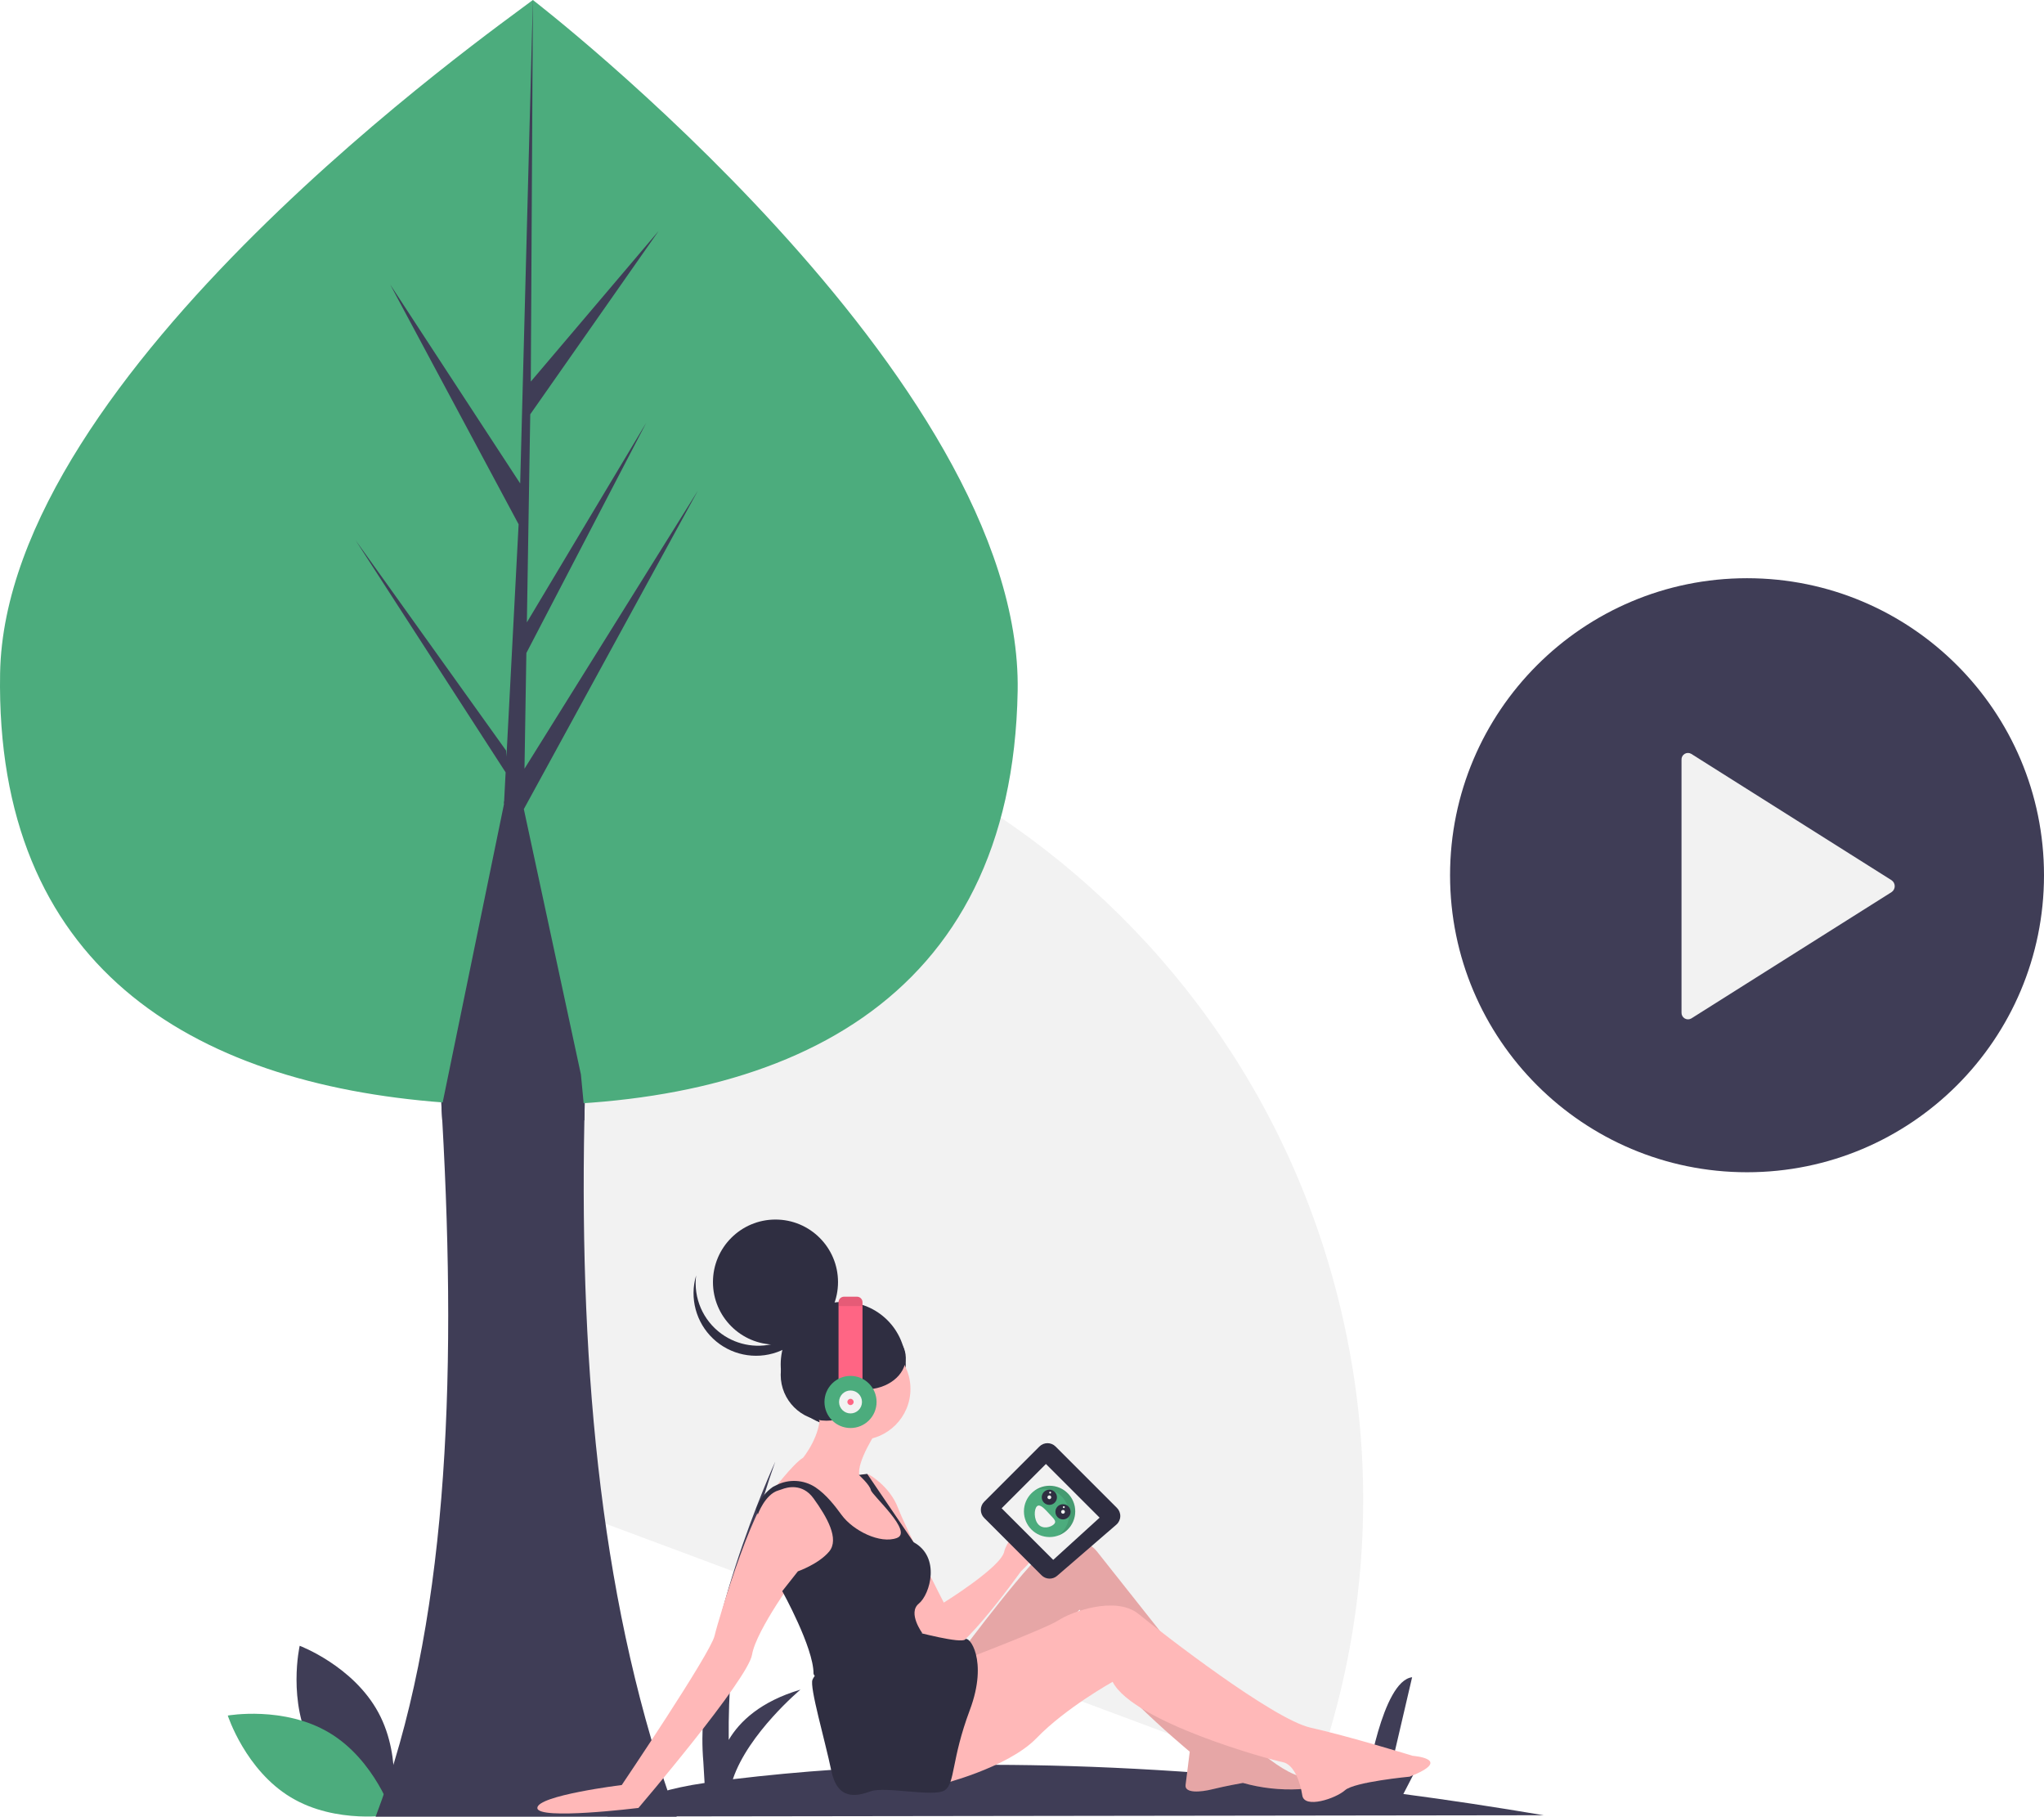
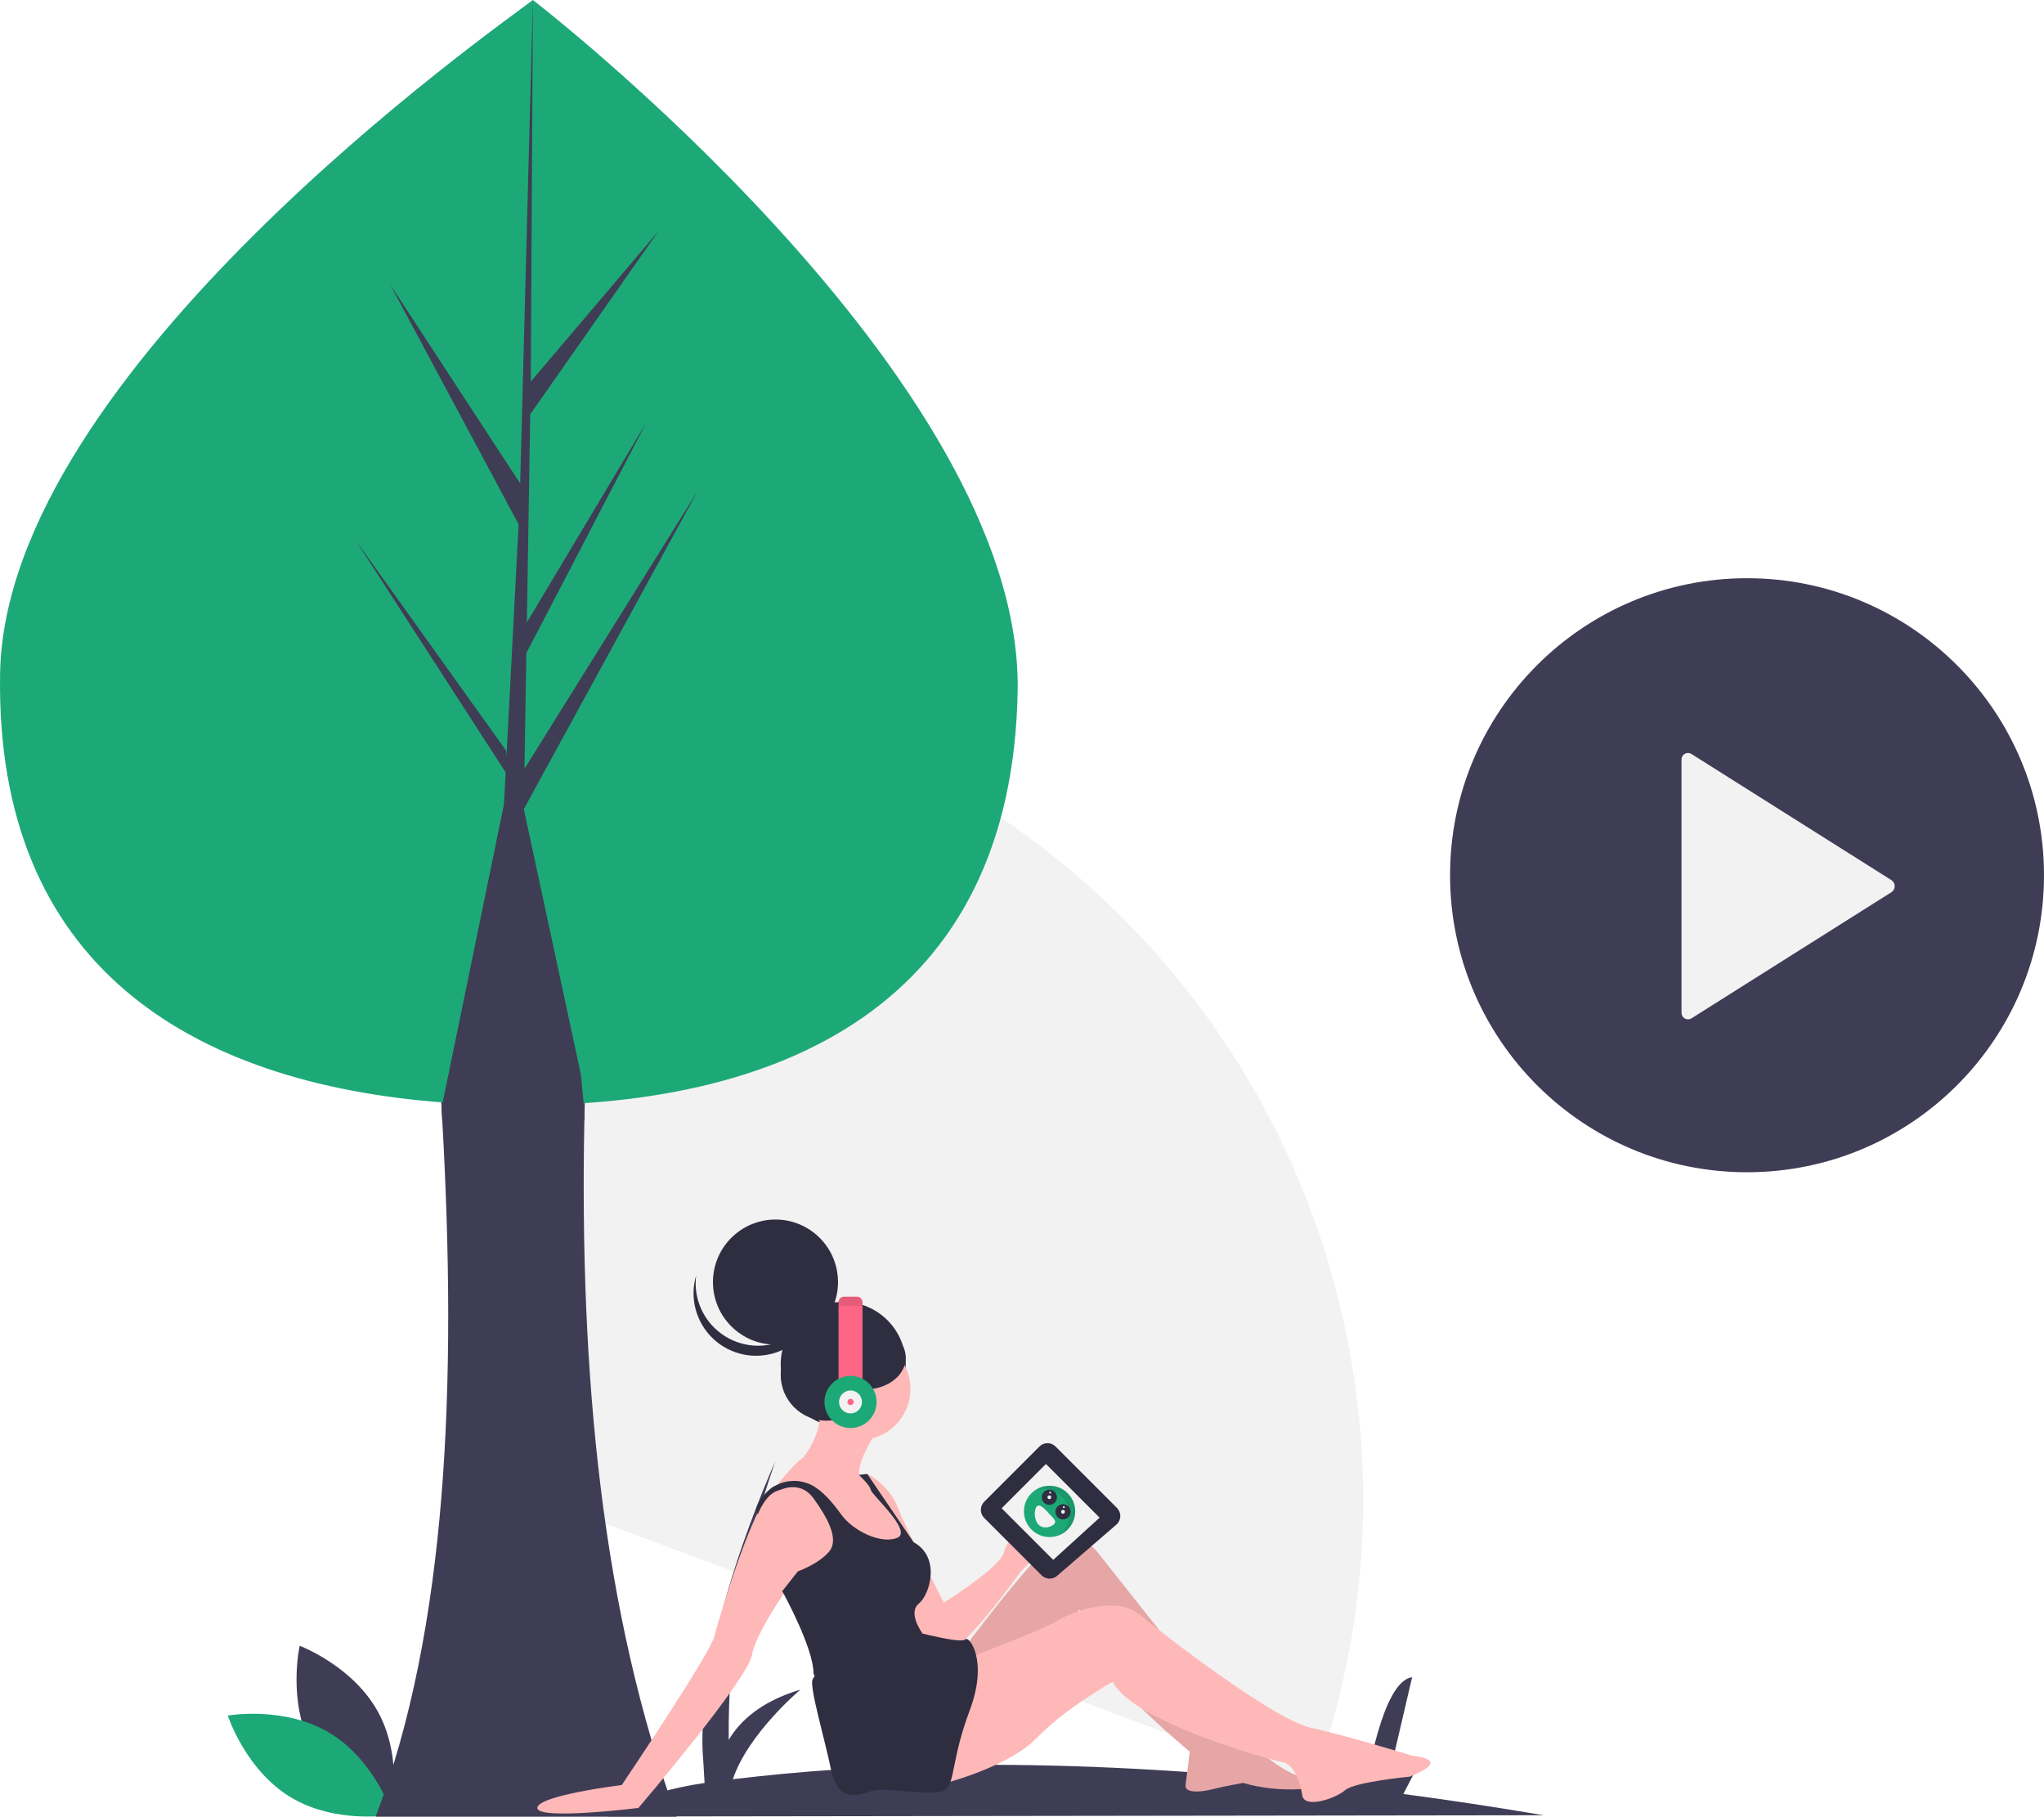
<svg xmlns="http://www.w3.org/2000/svg" id="f6781722-f228-421a-a89e-cafb7a52e09a" data-name="Layer 1" width="936.067" height="831.85" viewBox="0 0 936.067 831.85">
  <circle cx="800.067" cy="400.754" r="136" fill="#3f3d56" />
  <path d="M305.951,351.124l73.501,369.492L732.442,852.319a374.936,374.936,0,0,0,16.502-205.203C708.35,443.051,510.016,310.531,305.951,351.124Z" transform="translate(-131.9663 -34.07501)" fill="#f2f2f2" />
  <path d="M274.975,834.611c11.55,21.42,36.063,30.615,36.063,30.615s5.787-25.533-5.763-46.953-36.063-30.615-36.063-30.615S263.425,813.191,274.975,834.611Z" transform="translate(-131.9663 -34.07501)" fill="#3f3d56" />
-   <path d="M282.914,827.564C303.766,840.109,311.797,865.028,311.797,865.028s-25.777,4.579-46.63-7.967-28.883-37.464-28.883-37.464S262.061,815.018,282.914,827.564Z" transform="translate(-131.9663 -34.07501)" fill="#4cac7d" />
+   <path d="M282.914,827.564C303.766,840.109,311.797,865.028,311.797,865.028s-25.777,4.579-46.63-7.967-28.883-37.464-28.883-37.464S262.061,815.018,282.914,827.564Z" transform="translate(-131.9663 -34.07501)" fill="#1DA977" />
  <path d="M303.98,865.925c32.67-85.93,37.39-197.12,30.53-318.79q-.15-2.88-.33-5.78-1.545-26.31-3.76-53.21h71.31q-1.455,27.93-2.07,55.32c-.03,1.21-.05,2.41-.08,3.6-2.28,116.92,8.19,225.56,42.29,318.86Z" transform="translate(-131.9663 -34.07501)" fill="#3f3d56" />
  <path d="M838.923,865.249q-33.42-5.662-64.281-9.725l8.133-15.769c-2.743-.953-14.792,8.078-14.792,8.078L778.657,802.058C764.864,803.721,757.851,850.46,757.851,850.46l-15.411-15.802,7.461,17.766c-62.968-7.415-117.349-10.165-163.09-10.264l6.961-13.497c-2.743-.953-14.792,8.078-14.792,8.078l10.674-45.775c-13.793,1.663-20.806,48.402-20.806,48.402l-15.411-15.802,7.902,18.817a916.123,916.123,0,0,0-93.754,6.368c7.041-21.026,30.96-41.023,30.96-41.023-18.267,5.433-27.849,14.537-32.855,23.024a368.672,368.672,0,0,1,21.309-127.381S449.242,785.533,454.06,840.684l.576,9.793c-32.009,4.583-44.602,15.352-44.602,15.352Z" transform="translate(-131.9663 -34.07501)" fill="#3f3d56" />
-   <path d="M598.014,350.437c-2.482,143.567-107.672,191.885-236.35,189.661q-4.483-.078-8.922-.236-8.943-.313-17.693-.973C219.028,530.153,129.702,475.897,132.01,342.38,134.399,204.207,359.589,46.688,376,34.075,376.014,34.075,600.496,206.881,598.014,350.437Z" transform="translate(-131.9663 -34.07501)" fill="#4cac7d" />
+   <path d="M598.014,350.437c-2.482,143.567-107.672,191.885-236.35,189.661q-4.483-.078-8.922-.236-8.943-.313-17.693-.973C219.028,530.153,129.702,475.897,132.01,342.38,134.399,204.207,359.589,46.688,376,34.075,376.014,34.075,600.496,206.881,598.014,350.437Z" transform="translate(-131.9663 -34.07501)" fill="#1DA977" />
  <circle cx="386.163" cy="624.753" r="28.636" fill="#2f2e41" />
  <circle cx="355.141" cy="587.048" r="28.636" fill="#2f2e41" />
  <path d="M462.407,644.836a28.638,28.638,0,0,0,44.222-15.036A28.638,28.638,0,1,1,450.767,618.056,28.627,28.627,0,0,0,462.407,644.836Z" transform="translate(-131.9663 -34.07501)" fill="#2f2e41" />
  <circle cx="393.561" cy="635.968" r="23.386" fill="#ffb8b8" />
  <path d="M533.641,689.134s-9.545,14.318-8.114,20.523c0,0,6.205,2.864,6.205,3.818s5.727,10.023,5.727,10.023l6.682,9.068,2.864,11.932H533.164l-15.273-11.932L503.096,716.339s-10.023-4.773-15.273-.955l-2.864,2.386s10.023-13.364,14.795-16.227c0,0,8.591-10.5,7.636-21Z" transform="translate(-131.9663 -34.07501)" fill="#ffb8b8" />
  <path d="M529.823,709.18s9.545,5.25,13.364,15.273,21,43.432,21,43.432,1.432,21.477.477,22.432-11.932-9.545-13.841-12.409-9.545-37.227-9.545-37.227l-12.409-20.045-2.386-11.454Z" transform="translate(-131.9663 -34.07501)" fill="#ffb8b8" />
  <path d="M559.891,769.316l4.295-1.432s26.25-16.227,27.682-23.386,22.432-31.023,22.909-18.136-15.273,27.204-15.273,27.204-34.363,48.204-36.273,34.363Z" transform="translate(-131.9663 -34.07501)" fill="#ffb8b8" />
  <path d="M516.459,736.384s-.477,13.364-19.091,18.136c0,0-19.091,25.773-21,37.227s-52.022,70.159-52.022,70.159-46.295,5.727-46.295,0,38.659-10.5,38.659-10.5,40.568-60.136,42.477-68.25,20.045-68.25,28.636-67.772c0,0,8.114-3.818,12.886-.955S516.459,736.384,516.459,736.384Z" transform="translate(-131.9663 -34.07501)" fill="#ffb8b8" />
  <path d="M572.3,790.316s33.409-44.863,40.568-47.727,16.227-4.773,21.477,1.909S701.64,829.452,701.64,829.452s21.954,22.432,32.932,18.136c0,0,5.727,4.773-7.636,5.727a79.631,79.631,0,0,1-25.773-2.864s-8.114,1.432-13.841,2.864-12.886,1.909-12.409-1.909l1.909-15.273s-49.159-40.568-50.591-57.75c0,0,.955-8.114,0-7.159s-21,22.432-30.068,27.204-31.5,11.454-31.5,11.454Z" transform="translate(-131.9663 -34.07501)" fill="#ffb8b8" />
  <path d="M572.3,790.316s33.409-44.863,40.568-47.727,16.227-4.773,21.477,1.909S701.64,829.452,701.64,829.452s21.954,22.432,32.932,18.136c0,0,5.727,4.773-7.636,5.727a79.631,79.631,0,0,1-25.773-2.864s-8.114,1.432-13.841,2.864-12.886,1.909-12.409-1.909l1.909-15.273s-49.159-40.568-50.591-57.75c0,0,.955-8.114,0-7.159s-21,22.432-30.068,27.204-31.5,11.454-31.5,11.454Z" transform="translate(-131.9663 -34.07501)" opacity="0.1" />
  <path d="M567.05,796.52s43.909-16.704,49.636-20.523,26.25-11.454,36.75-2.864,61.568,48.204,78.75,52.022,46.773,12.886,46.773,12.886,19.091,1.432-1.432,9.545c0,0-25.295,2.386-29.591,6.205s-18.614,8.591-19.568,2.386-3.818-14.318-9.068-15.273S651.049,822.77,641.504,804.156c0,0-21.477,11.932-34.841,25.773s-44.863,21.477-44.863,21.477Z" transform="translate(-131.9663 -34.07501)" fill="#ffb8b8" />
  <path d="M551.3,781.247s20.921,5.561,22.631,3.496,10.778,9.39,2.187,32.299-6.682,33.409-11.454,36.75-27.204-1.909-33.886.477-15.273,4.295-18.136-9.545-10.023-38.182-8.591-41.523,9.068-10.977,9.068-10.977l15.75-8.114Z" transform="translate(-131.9663 -34.07501)" fill="#2f2e41" />
  <path d="M478.993,727.555s3.323-9.307,9.491-11.052a15.846,15.846,0,0,0,1.54-.505c2.317-.92,9.385-2.928,14.503,4.159,6.205,8.591,11.932,18.614,7.159,24.341s-14.318,9.068-14.318,9.068l-7.159,9.068s14.318,25.773,14.318,37.704c0,0,.477,4.773,8.591-3.818s41.317-14.53,41.317-14.53-6.953-9.333-1.703-13.629,10.056-21.405-2.369-28.123L529.107,708.941l-3.818.477s5.011,4.534,5.489,6.92,19.568,19.091,11.932,21.954-20.045-3.341-25.295-10.5c-2.887-3.937-6.93-9.319-12.048-12.729a17.845,17.845,0,0,0-17.849-.958l-1.603.801h0a20.445,20.445,0,0,0-7.068,8.696l-.569,1.327Z" transform="translate(-131.9663 -34.07501)" fill="#2f2e41" />
  <circle cx="378.527" cy="629.525" r="21" fill="#2f2e41" />
  <ellipse cx="396.186" cy="621.65" rx="18.614" ry="14.557" fill="#2f2e41" />
  <ellipse cx="389.266" cy="644.559" rx="3.102" ry="5.489" fill="#a0616a" />
  <path d="M515.982,630.363V668.373H526.959V630.363a2.558,2.558,0,0,0-2.558-2.558h-5.861A2.558,2.558,0,0,0,515.982,630.363Z" transform="translate(-131.9663 -34.07501)" fill="#ff6584" />
-   <circle cx="389.504" cy="641.934" r="11.932" fill="#4cac7d" />
+   <circle cx="389.504" cy="641.934" r="11.932" fill="#1DA977" />
  <circle cx="389.504" cy="641.934" r="5.25" fill="#f2f2f2" />
  <circle cx="389.504" cy="641.934" r="1.432" fill="#ff6584" />
  <path d="M515.982,630.363v1.737H526.959v-1.737a2.558,2.558,0,0,0-2.558-2.558h-5.861A2.558,2.558,0,0,0,515.982,630.363Z" transform="translate(-131.9663 -34.07501)" opacity="0.1" />
  <path d="M643.483,724.522,615.381,696.42a5.242,5.242,0,0,0-7.413,0l-25.28,25.28a5.242,5.242,0,0,0,0,7.413l26.256,26.256a5.242,5.242,0,0,0,7.133.26l27.125-23.435A5.242,5.242,0,0,0,643.483,724.522Z" transform="translate(-131.9663 -34.07501)" fill="#2f2e41" />
  <polygon points="503.572 694.911 478.992 670.332 458.708 690.616 482.333 714.241 503.572 694.911" fill="#f2f2f2" />
-   <circle cx="480.663" cy="692.048" r="11.746" fill="#4cac7d" />
+   <circle cx="480.663" cy="692.048" r="11.746" fill="#1DA977" />
  <path d="M617.857,736.134a11.746,11.746,0,0,0-11.966-19.632,11.746,11.746,0,1,1,10.66,20.693A11.827,11.827,0,0,0,617.857,736.134Z" transform="translate(-131.9663 -34.07501)" opacity="0.1" />
  <path d="M606.854,723.789c-1.401,1.316-1.475,6.054.664,8.33s5.681,1.229,7.081-.087.13-2.403-2.009-4.679S608.255,722.472,606.854,723.789Z" transform="translate(-131.9663 -34.07501)" fill="#f2f2f2" />
  <circle cx="486.812" cy="692.239" r="3.48" fill="#2f2e41" />
  <circle cx="480.556" cy="685.581" r="3.48" fill="#2f2e41" />
  <circle cx="486.812" cy="692.239" r="0.87" fill="#f2f2f2" />
  <circle cx="487.187" cy="690.096" r="0.435" fill="#f2f2f2" />
  <circle cx="480.931" cy="683.439" r="0.435" fill="#f2f2f2" />
  <circle cx="480.556" cy="685.581" r="0.87" fill="#f2f2f2" />
  <path d="M902.034,381.966V497.675a2.979,2.979,0,0,0,4.462,2.746l91.72-57.854a3.278,3.278,0,0,0,0-5.454l-91.72-57.854A2.951,2.951,0,0,0,902.034,381.966Z" transform="translate(-131.9663 -34.07501)" fill="#f2f2f2" />
  <path d="M399.66,543.465,398,526.075l-8.16-37.93-17.98-83.6,79.68-145.77-79.38,127.28.86-52.97,54.92-105.47-54.69,91.44,1.55-95.28,58.8-83.96-58.55,68.98.96-173.98v-.74l-.03.75-5.79,220.62-59.55-91.12,58.83,109.82-5.57,106.42-.17-2.82-68.92-96.31,68.71,106.29-.69,13.3-.13.21.06,1.09-17.64,85.82-10.94,53.21q.18,2.895.33,5.78c10.03.22,58.51-.14,65.07-.07Z" transform="translate(-131.9663 -34.07501)" fill="#3f3d56" />
</svg>
